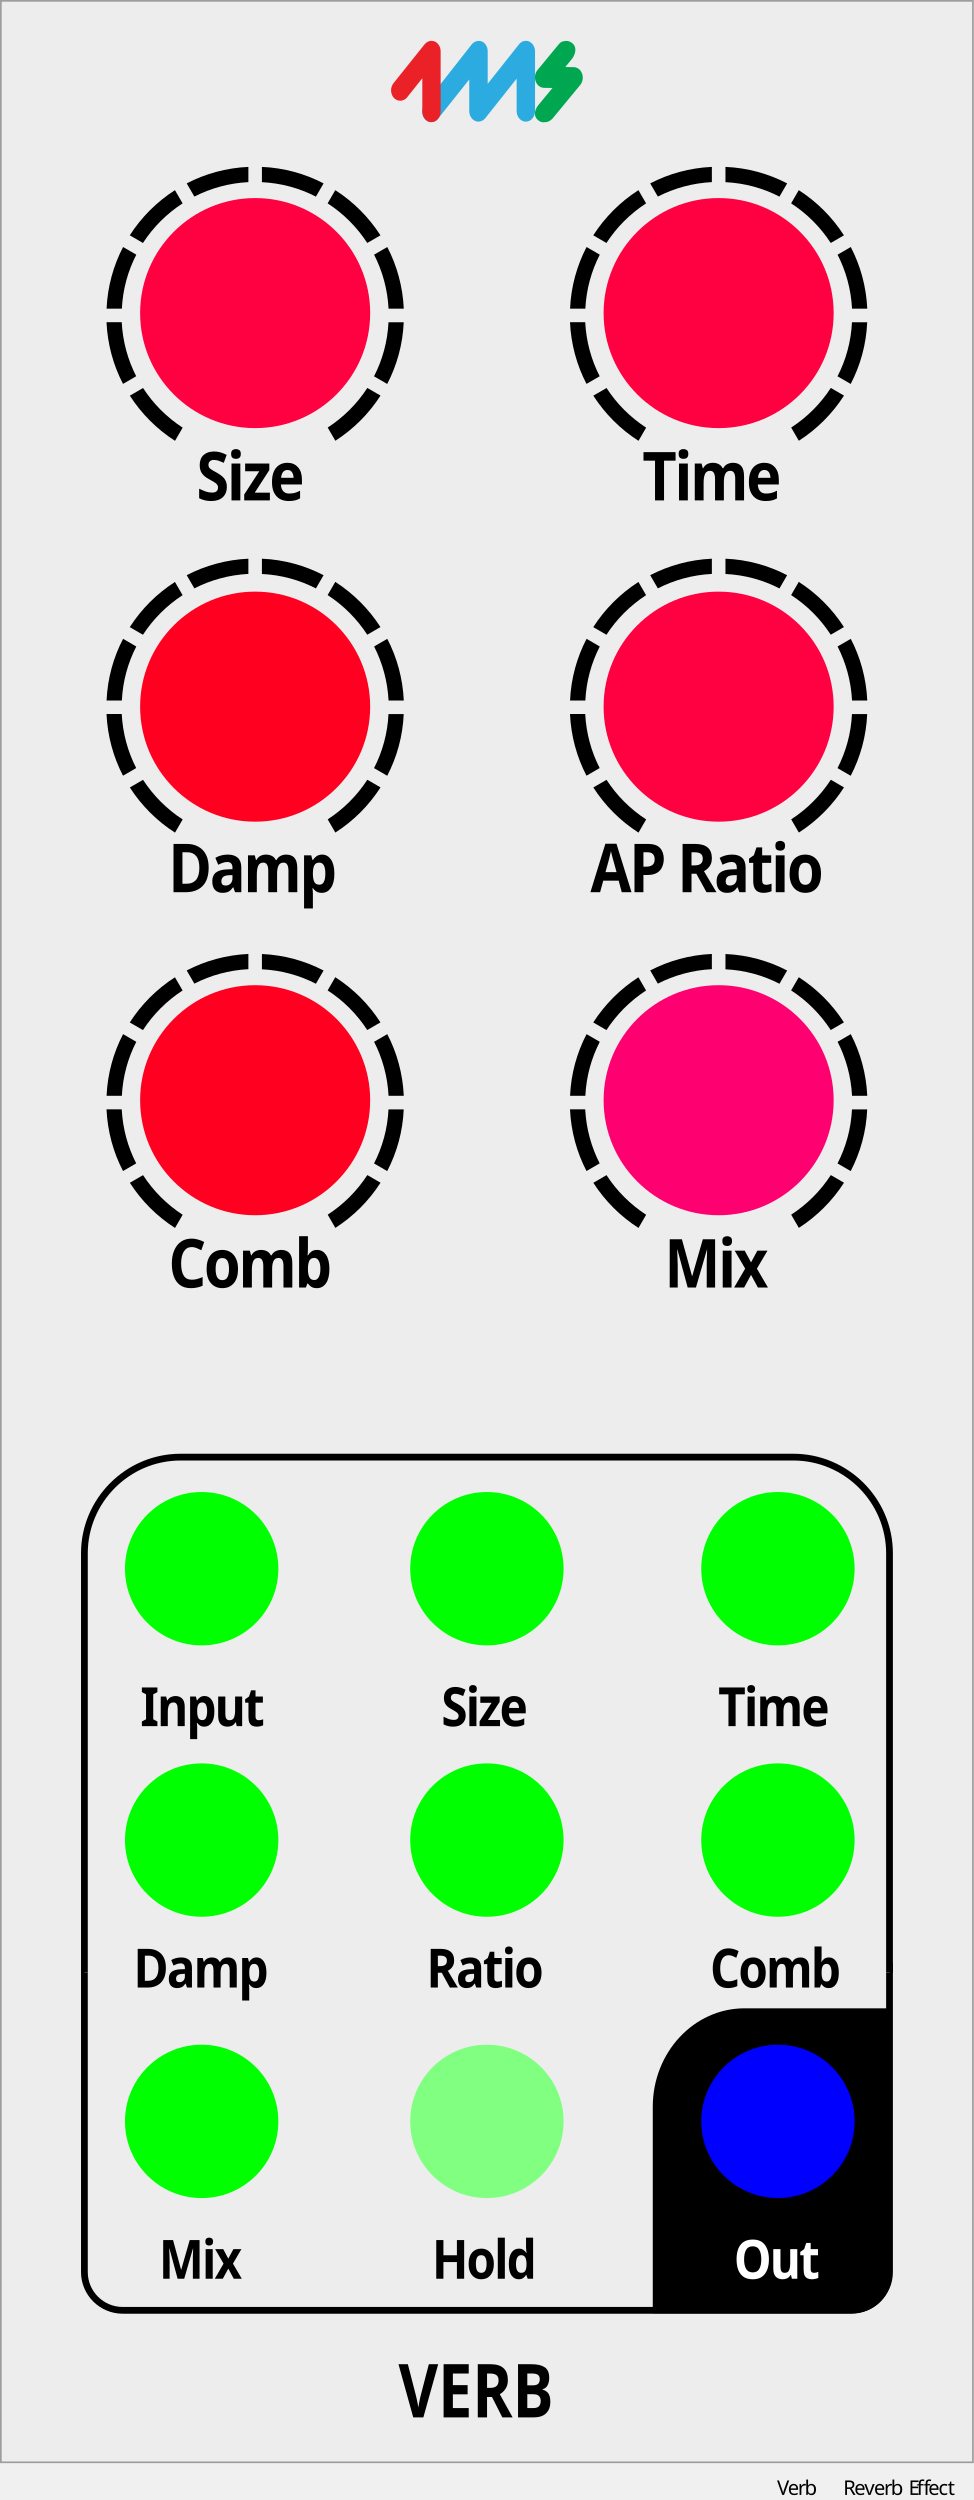
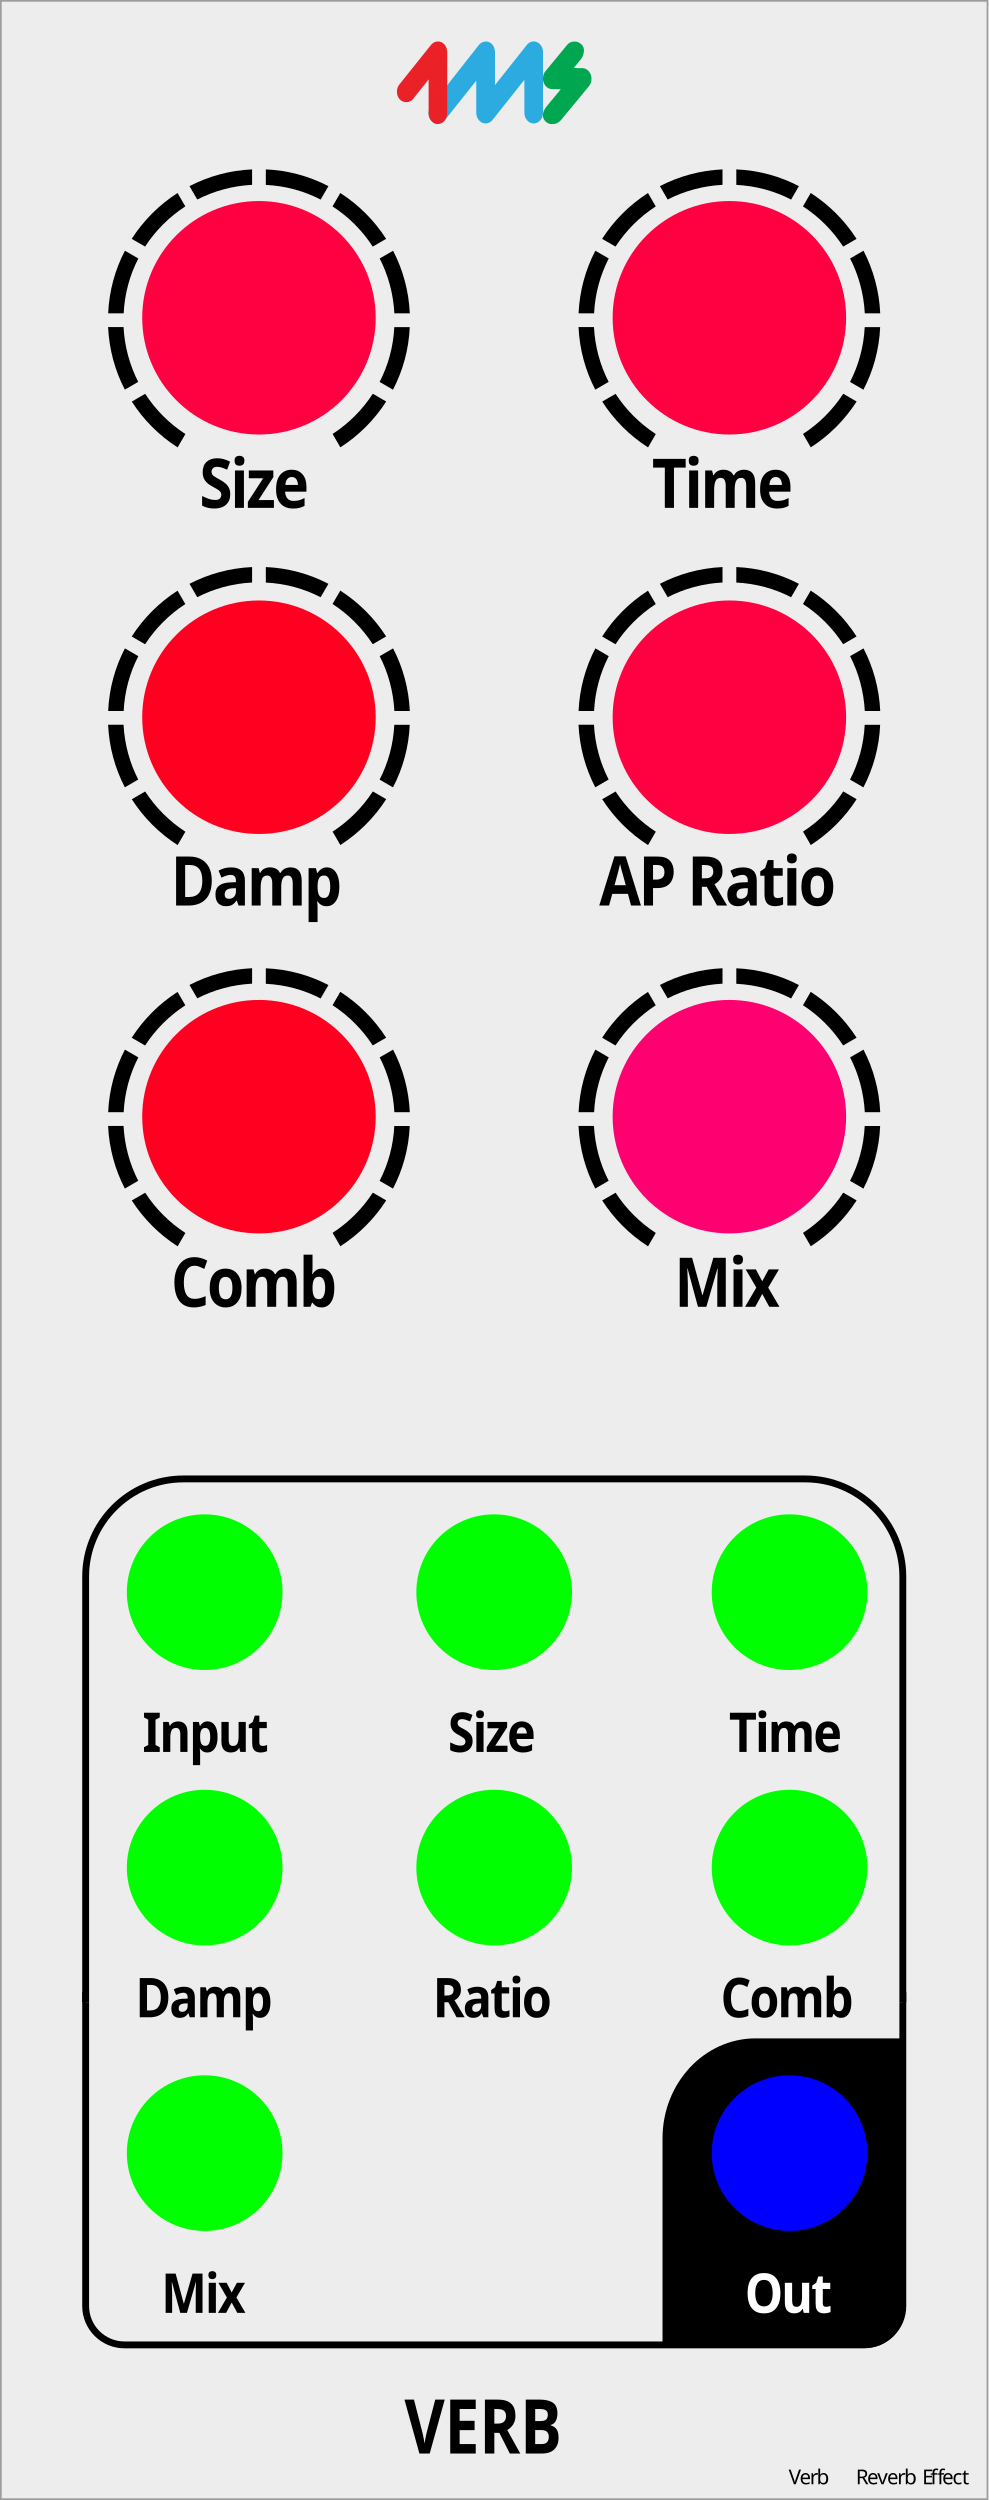
- <svg xmlns="http://www.w3.org/2000/svg" width="50.8mm" height="130.42mm" viewBox="0 0 144 369.7">
-   <g id="faceplate">
-     <g>
-       <rect x=".13" y=".13" width="143.75" height="364" style="fill: #ededed; stroke-width: 0px;" />
-       <path d="M143.75.25v363.75H.25V.25h143.5M144,0H0v364.25h144V0h0Z" style="fill: #9d9d9e; stroke-width: 0px;" />
+ <svg xmlns="http://www.w3.org/2000/svg" width="50.799mm" height="128.497mm" viewBox="0 0 143.998 364.25" version="1.1" id="svg87">
+   <defs id="defs87" />
+   <g id="faceplate" transform="translate(-0.00107636)">
+     <g id="g1">
+       <rect x="0.13" y="0.13" width="143.75" height="364" style="fill:#ededed;stroke-width:0px" id="rect1" />
+       <path d="M 143.75,0.25 V 364 H 0.25 V 0.25 h 143.5 M 144,0 H 0 v 364.25 h 144 z" style="fill:#9d9d9e;stroke-width:0px" id="path1" />
    </g>
-     <text transform="translate(58.93 357.48) scale(.82 1)" style="fill: #000; font-family: GillSans-Bold, 'Gill Sans'; font-size: 11px; font-weight: 700;">
-       <tspan x="0" y="0">VERB</tspan>
+     <text transform="matrix(0.82,0,0,1,58.93,357.48)" style="font-weight:700;font-size:11px;font-family:GillSans-Bold, 'Gill Sans';fill:#000000" id="text1">
+       <tspan x="0" y="0" id="tspan1">VERB</tspan>
    </text>
-     <path d="M125.99,45.65h2.26c-.15-3.28-1.01-6.37-2.44-9.12l-1.95,1.13c1.24,2.42,1.99,5.13,2.14,8Z" style="fill: #000; stroke-width: 0px;" />
-     <path d="M125.99,47.65c-.14,2.87-.89,5.57-2.14,8l1.95,1.13c1.43-2.75,2.3-5.84,2.44-9.12h-2.26Z" style="fill: #000; stroke-width: 0px;" />
-     <text transform="translate(29.05 74) scale(.88 1)" style="fill: #000; font-family: GillSans-Bold, 'Gill Sans'; font-size: 10px; font-weight: 700; letter-spacing: -.04em;">
-       <tspan x="0" y="0">Size</tspan>
+     <path d="m 125.99,45.65 h 2.26 c -0.15,-3.28 -1.01,-6.37 -2.44,-9.12 l -1.95,1.13 c 1.24,2.42 1.99,5.13 2.14,8 z" style="fill:#000000;stroke-width:0px" id="path2" />
+     <path d="m 125.99,47.65 c -0.14,2.87 -0.89,5.57 -2.14,8 l 1.95,1.13 c 1.43,-2.75 2.3,-5.84 2.44,-9.12 h -2.26 z" style="fill:#000000;stroke-width:0px" id="path3" />
+     <text transform="matrix(0.88,0,0,1,29.05,74)" style="font-weight:700;font-size:10px;font-family:GillSans-Bold, 'Gill Sans';letter-spacing:-0.04em;fill:#000000" id="text3">
+       <tspan x="0" y="0" id="tspan3">Size</tspan>
    </text>
-     <g>
-       <path d="M46.72,29.07l1.13-1.95c-2.75-1.43-5.84-2.3-9.12-2.44v2.26c2.87.14,5.57.89,7.99,2.14Z" style="fill: #000; stroke-width: 0px;" />
-       <path d="M54.31,35.93l1.95-1.13c-1.72-2.68-4-4.96-6.68-6.68l-1.13,1.95c2.34,1.52,4.33,3.51,5.85,5.85Z" style="fill: #000; stroke-width: 0px;" />
-       <path d="M27,30.07l-1.13-1.95c-2.68,1.72-4.96,4-6.68,6.68l1.95,1.13c1.52-2.34,3.51-4.33,5.85-5.85Z" style="fill: #000; stroke-width: 0px;" />
-       <path d="M57.45,45.65h2.26c-.15-3.28-1.01-6.37-2.44-9.12l-1.95,1.13c1.24,2.42,1.99,5.13,2.14,8Z" style="fill: #000; stroke-width: 0px;" />
-       <path d="M36.73,26.94v-2.26c-3.28.15-6.37,1.01-9.12,2.44l1.13,1.95c2.42-1.24,5.13-1.99,8-2.14Z" style="fill: #000; stroke-width: 0px;" />
-       <path d="M21.15,57.38l-1.95,1.13c1.72,2.68,4,4.96,6.68,6.68l1.13-1.95c-2.34-1.52-4.33-3.51-5.85-5.85Z" style="fill: #000; stroke-width: 0px;" />
-       <path d="M48.46,63.23l1.13,1.95c2.68-1.72,4.96-4,6.68-6.68l-1.95-1.13c-1.52,2.34-3.51,4.33-5.85,5.85Z" style="fill: #000; stroke-width: 0px;" />
-       <path d="M57.45,47.65c-.14,2.87-.89,5.57-2.14,8l1.95,1.13c1.43-2.75,2.3-5.84,2.44-9.12h-2.26Z" style="fill: #000; stroke-width: 0px;" />
-       <path d="M18.01,47.65h-2.26c.15,3.28,1.01,6.37,2.44,9.12l1.95-1.13c-1.24-2.42-1.99-5.13-2.14-8Z" style="fill: #000; stroke-width: 0px;" />
-       <path d="M20.15,37.66l-1.95-1.13c-1.43,2.75-2.3,5.84-2.44,9.12h2.26c.14-2.87.89-5.57,2.14-8Z" style="fill: #000; stroke-width: 0px;" />
+     <g id="g13">
+       <path d="m 46.72,29.07 1.13,-1.95 c -2.75,-1.43 -5.84,-2.3 -9.12,-2.44 v 2.26 c 2.87,0.14 5.57,0.89 7.99,2.14 z" style="fill:#000000;stroke-width:0px" id="path4" />
+       <path d="m 54.31,35.93 1.95,-1.13 c -1.72,-2.68 -4,-4.96 -6.68,-6.68 l -1.13,1.95 c 2.34,1.52 4.33,3.51 5.85,5.85 z" style="fill:#000000;stroke-width:0px" id="path5" />
+       <path d="m 27,30.07 -1.13,-1.95 c -2.68,1.72 -4.96,4 -6.68,6.68 l 1.95,1.13 c 1.52,-2.34 3.51,-4.33 5.85,-5.85 z" style="fill:#000000;stroke-width:0px" id="path6" />
+       <path d="m 57.45,45.65 h 2.26 C 59.56,42.37 58.7,39.28 57.27,36.53 l -1.95,1.13 c 1.24,2.42 1.99,5.13 2.14,8 z" style="fill:#000000;stroke-width:0px" id="path7" />
+       <path d="m 36.73,26.94 v -2.26 c -3.28,0.15 -6.37,1.01 -9.12,2.44 l 1.13,1.95 c 2.42,-1.24 5.13,-1.99 8,-2.14 z" style="fill:#000000;stroke-width:0px" id="path8" />
+       <path d="m 21.15,57.38 -1.95,1.13 c 1.72,2.68 4,4.96 6.68,6.68 l 1.13,-1.95 c -2.34,-1.52 -4.33,-3.51 -5.85,-5.85 z" style="fill:#000000;stroke-width:0px" id="path9" />
+       <path d="m 48.46,63.23 1.13,1.95 c 2.68,-1.72 4.96,-4 6.68,-6.68 l -1.95,-1.13 c -1.52,2.34 -3.51,4.33 -5.85,5.85 z" style="fill:#000000;stroke-width:0px" id="path10" />
+       <path d="m 57.45,47.65 c -0.14,2.87 -0.89,5.57 -2.14,8 l 1.95,1.13 c 1.43,-2.75 2.3,-5.84 2.44,-9.12 h -2.26 z" style="fill:#000000;stroke-width:0px" id="path11" />
+       <path d="m 18.01,47.65 h -2.26 c 0.15,3.28 1.01,6.37 2.44,9.12 l 1.95,-1.13 C 18.9,53.22 18.15,50.51 18,47.64 Z" style="fill:#000000;stroke-width:0px" id="path12" />
+       <path d="M 20.15,37.66 18.2,36.53 c -1.43,2.75 -2.3,5.84 -2.44,9.12 h 2.26 c 0.14,-2.87 0.89,-5.57 2.14,-8 z" style="fill:#000000;stroke-width:0px" id="path13" />
    </g>
-     <text transform="translate(94.98 74) scale(.88 1)" style="fill: #000; font-family: GillSans-Bold, 'Gill Sans'; font-size: 10px; font-weight: 700; letter-spacing: -.04em;">
-       <tspan x="0" y="0">Time</tspan>
+     <text transform="matrix(0.88,0,0,1,94.98,74)" style="font-weight:700;font-size:10px;font-family:GillSans-Bold, 'Gill Sans';letter-spacing:-0.04em;fill:#000000" id="text13">
+       <tspan x="0" y="0" id="tspan13">Time</tspan>
    </text>
-     <path d="M115.27,29.07l1.13-1.95c-2.75-1.43-5.84-2.3-9.12-2.44v2.26c2.87.14,5.57.89,7.99,2.14Z" style="fill: #000; stroke-width: 0px;" />
-     <path d="M122.85,35.93l1.95-1.13c-1.72-2.68-4-4.96-6.68-6.68l-1.13,1.95c2.34,1.52,4.33,3.51,5.85,5.85Z" style="fill: #000; stroke-width: 0px;" />
-     <path d="M95.54,30.07l-1.13-1.95c-2.68,1.72-4.96,4-6.68,6.68l1.95,1.13c1.52-2.34,3.51-4.33,5.85-5.85Z" style="fill: #000; stroke-width: 0px;" />
-     <path d="M105.27,26.94v-2.26c-3.28.15-6.37,1.01-9.12,2.44l1.13,1.95c2.42-1.24,5.13-1.99,8-2.14Z" style="fill: #000; stroke-width: 0px;" />
-     <path d="M89.69,57.38l-1.95,1.13c1.72,2.68,4,4.96,6.68,6.68l1.13-1.95c-2.34-1.52-4.33-3.51-5.85-5.85Z" style="fill: #000; stroke-width: 0px;" />
-     <path d="M117,63.23l1.13,1.95c2.68-1.72,4.96-4,6.68-6.68l-1.95-1.13c-1.52,2.34-3.51,4.33-5.85,5.85Z" style="fill: #000; stroke-width: 0px;" />
-     <path d="M86.55,47.65h-2.26c.15,3.28,1.01,6.37,2.44,9.12l1.95-1.13c-1.24-2.42-1.99-5.13-2.14-8Z" style="fill: #000; stroke-width: 0px;" />
-     <path d="M88.69,37.66l-1.95-1.13c-1.43,2.75-2.3,5.84-2.44,9.12h2.26c.14-2.87.89-5.57,2.14-8Z" style="fill: #000; stroke-width: 0px;" />
-     <text transform="translate(24.86 131.94) scale(.88 1)" style="fill: #000; font-family: GillSans-Bold, 'Gill Sans'; font-size: 10px; font-weight: 700; letter-spacing: -.04em;">
-       <tspan x="0" y="0">Damp</tspan>
+     <path d="m 115.27,29.07 1.13,-1.95 c -2.75,-1.43 -5.84,-2.3 -9.12,-2.44 v 2.26 c 2.87,0.14 5.57,0.89 7.99,2.14 z" style="fill:#000000;stroke-width:0px" id="path14" />
+     <path d="m 122.85,35.93 1.95,-1.13 c -1.72,-2.68 -4,-4.96 -6.68,-6.68 l -1.13,1.95 c 2.34,1.52 4.33,3.51 5.85,5.85 z" style="fill:#000000;stroke-width:0px" id="path15" />
+     <path d="m 95.54,30.07 -1.13,-1.95 c -2.68,1.72 -4.96,4 -6.68,6.68 l 1.95,1.13 c 1.52,-2.34 3.51,-4.33 5.85,-5.85 z" style="fill:#000000;stroke-width:0px" id="path16" />
+     <path d="m 105.27,26.94 v -2.26 c -3.28,0.15 -6.37,1.01 -9.12,2.44 l 1.13,1.95 c 2.42,-1.24 5.13,-1.99 8,-2.14 z" style="fill:#000000;stroke-width:0px" id="path17" />
+     <path d="m 89.69,57.38 -1.95,1.13 c 1.72,2.68 4,4.96 6.68,6.68 l 1.13,-1.95 C 93.21,61.72 91.22,59.73 89.7,57.39 Z" style="fill:#000000;stroke-width:0px" id="path18" />
+     <path d="m 117,63.23 1.13,1.95 c 2.68,-1.72 4.96,-4 6.68,-6.68 l -1.95,-1.13 c -1.52,2.34 -3.51,4.33 -5.85,5.85 z" style="fill:#000000;stroke-width:0px" id="path19" />
+     <path d="m 86.55,47.65 h -2.26 c 0.15,3.28 1.01,6.37 2.44,9.12 l 1.95,-1.13 c -1.24,-2.42 -1.99,-5.13 -2.14,-8 z" style="fill:#000000;stroke-width:0px" id="path20" />
+     <path d="m 88.69,37.66 -1.95,-1.13 c -1.43,2.75 -2.3,5.84 -2.44,9.12 h 2.26 c 0.14,-2.87 0.89,-5.57 2.14,-8 z" style="fill:#000000;stroke-width:0px" id="path21" />
+     <text transform="matrix(0.88,0,0,1,24.86,131.94)" style="font-weight:700;font-size:10px;font-family:GillSans-Bold, 'Gill Sans';letter-spacing:-0.04em;fill:#000000" id="text21">
+       <tspan x="0" y="0" id="tspan21">Damp</tspan>
    </text>
-     <path d="M46.72,87.01l1.13-1.95c-2.75-1.43-5.84-2.3-9.12-2.44v2.26c2.87.14,5.57.89,7.99,2.14Z" style="fill: #000; stroke-width: 0px;" />
-     <path d="M54.31,93.86l1.95-1.13c-1.72-2.68-4-4.96-6.68-6.68l-1.13,1.95c2.34,1.52,4.33,3.51,5.85,5.85Z" style="fill: #000; stroke-width: 0px;" />
-     <path d="M27,88.01l-1.13-1.95c-2.68,1.72-4.96,4-6.68,6.68l1.95,1.13c1.52-2.34,3.51-4.33,5.85-5.85Z" style="fill: #000; stroke-width: 0px;" />
-     <path d="M57.45,103.59h2.26c-.15-3.28-1.01-6.37-2.44-9.12l-1.95,1.13c1.24,2.42,1.99,5.13,2.14,8Z" style="fill: #000; stroke-width: 0px;" />
-     <path d="M36.73,84.88v-2.26c-3.28.15-6.37,1.01-9.12,2.44l1.13,1.95c2.42-1.24,5.13-1.99,8-2.14Z" style="fill: #000; stroke-width: 0px;" />
-     <path d="M21.15,115.32l-1.95,1.13c1.72,2.68,4,4.96,6.68,6.68l1.13-1.95c-2.34-1.52-4.33-3.51-5.85-5.85Z" style="fill: #000; stroke-width: 0px;" />
-     <path d="M48.46,121.17l1.13,1.95c2.68-1.72,4.96-4,6.68-6.68l-1.95-1.13c-1.52,2.34-3.51,4.33-5.85,5.85Z" style="fill: #000; stroke-width: 0px;" />
-     <path d="M57.45,105.59c-.14,2.87-.89,5.57-2.14,8l1.95,1.13c1.43-2.75,2.3-5.84,2.44-9.12h-2.26Z" style="fill: #000; stroke-width: 0px;" />
-     <path d="M18.01,105.59h-2.26c.15,3.28,1.01,6.37,2.44,9.12l1.95-1.13c-1.24-2.42-1.99-5.13-2.14-8Z" style="fill: #000; stroke-width: 0px;" />
-     <path d="M20.15,95.6l-1.95-1.13c-1.43,2.75-2.3,5.84-2.44,9.12h2.26c.14-2.87.89-5.57,2.14-8Z" style="fill: #000; stroke-width: 0px;" />
-     <text transform="translate(87.31 131.94) scale(.88 1)" style="fill: #000; font-family: GillSans-Bold, 'Gill Sans'; font-size: 10px; font-weight: 700; letter-spacing: -.04em;">
-       <tspan x="0" y="0">AP Ratio</tspan>
+     <path d="m 46.72,87.01 1.13,-1.95 c -2.75,-1.43 -5.84,-2.3 -9.12,-2.44 v 2.26 c 2.87,0.14 5.57,0.89 7.99,2.14 z" style="fill:#000000;stroke-width:0px" id="path22" />
+     <path d="m 54.31,93.86 1.95,-1.13 c -1.72,-2.68 -4,-4.96 -6.68,-6.68 L 48.45,88 c 2.34,1.52 4.33,3.51 5.85,5.85 z" style="fill:#000000;stroke-width:0px" id="path23" />
+     <path d="m 27,88.01 -1.13,-1.95 c -2.68,1.72 -4.96,4 -6.68,6.68 l 1.95,1.13 c 1.52,-2.34 3.51,-4.33 5.85,-5.85 z" style="fill:#000000;stroke-width:0px" id="path24" />
+     <path d="m 57.45,103.59 h 2.26 c -0.15,-3.28 -1.01,-6.37 -2.44,-9.12 l -1.95,1.13 c 1.24,2.42 1.99,5.13 2.14,8 z" style="fill:#000000;stroke-width:0px" id="path25" />
+     <path d="m 36.73,84.88 v -2.26 c -3.28,0.15 -6.37,1.01 -9.12,2.44 l 1.13,1.95 c 2.42,-1.24 5.13,-1.99 8,-2.14 z" style="fill:#000000;stroke-width:0px" id="path26" />
+     <path d="m 21.15,115.32 -1.95,1.13 c 1.72,2.68 4,4.96 6.68,6.68 l 1.13,-1.95 c -2.34,-1.52 -4.33,-3.51 -5.85,-5.85 z" style="fill:#000000;stroke-width:0px" id="path27" />
+     <path d="m 48.46,121.17 1.13,1.95 c 2.68,-1.72 4.96,-4 6.68,-6.68 l -1.95,-1.13 c -1.52,2.34 -3.51,4.33 -5.85,5.85 z" style="fill:#000000;stroke-width:0px" id="path28" />
+     <path d="m 57.45,105.59 c -0.14,2.87 -0.89,5.57 -2.14,8 l 1.95,1.13 c 1.43,-2.75 2.3,-5.84 2.44,-9.12 h -2.26 z" style="fill:#000000;stroke-width:0px" id="path29" />
+     <path d="m 18.01,105.59 h -2.26 c 0.15,3.28 1.01,6.37 2.44,9.12 l 1.95,-1.13 c -1.24,-2.42 -1.99,-5.13 -2.14,-8 z" style="fill:#000000;stroke-width:0px" id="path30" />
+     <path d="M 20.15,95.6 18.2,94.47 c -1.43,2.75 -2.3,5.84 -2.44,9.12 h 2.26 c 0.14,-2.87 0.89,-5.57 2.14,-8 z" style="fill:#000000;stroke-width:0px" id="path31" />
+     <text transform="matrix(0.88,0,0,1,87.31,131.94)" style="font-weight:700;font-size:10px;font-family:GillSans-Bold, 'Gill Sans';letter-spacing:-0.04em;fill:#000000" id="text31">
+       <tspan x="0" y="0" id="tspan31">AP Ratio</tspan>
    </text>
-     <path d="M115.27,87.01l1.13-1.95c-2.75-1.43-5.84-2.3-9.12-2.44v2.26c2.87.14,5.57.89,7.99,2.14Z" style="fill: #000; stroke-width: 0px;" />
-     <path d="M122.85,93.86l1.95-1.13c-1.72-2.68-4-4.96-6.68-6.68l-1.13,1.95c2.34,1.52,4.33,3.51,5.85,5.85Z" style="fill: #000; stroke-width: 0px;" />
-     <path d="M95.54,88.01l-1.13-1.95c-2.68,1.72-4.96,4-6.68,6.68l1.95,1.13c1.52-2.34,3.51-4.33,5.85-5.85Z" style="fill: #000; stroke-width: 0px;" />
-     <path d="M125.99,103.59h2.26c-.15-3.28-1.01-6.37-2.44-9.12l-1.95,1.13c1.24,2.42,1.99,5.13,2.14,8Z" style="fill: #000; stroke-width: 0px;" />
-     <path d="M105.27,84.88v-2.26c-3.28.15-6.37,1.01-9.12,2.44l1.13,1.95c2.42-1.24,5.13-1.99,8-2.14Z" style="fill: #000; stroke-width: 0px;" />
-     <path d="M89.69,115.32l-1.95,1.13c1.72,2.68,4,4.96,6.68,6.68l1.13-1.95c-2.34-1.52-4.33-3.51-5.85-5.85Z" style="fill: #000; stroke-width: 0px;" />
-     <path d="M117,121.17l1.13,1.95c2.68-1.72,4.96-4,6.68-6.68l-1.95-1.13c-1.52,2.34-3.51,4.33-5.85,5.85Z" style="fill: #000; stroke-width: 0px;" />
-     <path d="M125.99,105.59c-.14,2.87-.89,5.57-2.14,8l1.95,1.13c1.43-2.75,2.3-5.84,2.44-9.12h-2.26Z" style="fill: #000; stroke-width: 0px;" />
-     <path d="M86.55,105.59h-2.26c.15,3.28,1.01,6.37,2.44,9.12l1.95-1.13c-1.24-2.42-1.99-5.13-2.14-8Z" style="fill: #000; stroke-width: 0px;" />
-     <path d="M88.69,95.6l-1.95-1.13c-1.43,2.75-2.3,5.84-2.44,9.12h2.26c.14-2.87.89-5.57,2.14-8Z" style="fill: #000; stroke-width: 0px;" />
-     <text transform="translate(24.9 190.4) scale(.88 1)" style="fill: #000; font-family: GillSans-Bold, 'Gill Sans'; font-size: 10px; font-weight: 700; letter-spacing: -.04em;">
-       <tspan x="0" y="0">Comb</tspan>
+     <path d="m 115.27,87.01 1.13,-1.95 c -2.75,-1.43 -5.84,-2.3 -9.12,-2.44 v 2.26 c 2.87,0.14 5.57,0.89 7.99,2.14 z" style="fill:#000000;stroke-width:0px" id="path32" />
+     <path d="m 122.85,93.86 1.95,-1.13 c -1.72,-2.68 -4,-4.96 -6.68,-6.68 L 116.99,88 c 2.34,1.52 4.33,3.51 5.85,5.85 z" style="fill:#000000;stroke-width:0px" id="path33" />
+     <path d="m 95.54,88.01 -1.13,-1.95 c -2.68,1.72 -4.96,4 -6.68,6.68 l 1.95,1.13 c 1.52,-2.34 3.51,-4.33 5.85,-5.85 z" style="fill:#000000;stroke-width:0px" id="path34" />
+     <path d="m 125.99,103.59 h 2.26 c -0.15,-3.28 -1.01,-6.37 -2.44,-9.12 l -1.95,1.13 c 1.24,2.42 1.99,5.13 2.14,8 z" style="fill:#000000;stroke-width:0px" id="path35" />
+     <path d="m 105.27,84.88 v -2.26 c -3.28,0.15 -6.37,1.01 -9.12,2.44 l 1.13,1.95 c 2.42,-1.24 5.13,-1.99 8,-2.14 z" style="fill:#000000;stroke-width:0px" id="path36" />
+     <path d="m 89.69,115.32 -1.95,1.13 c 1.72,2.68 4,4.96 6.68,6.68 l 1.13,-1.95 c -2.34,-1.52 -4.33,-3.51 -5.85,-5.85 z" style="fill:#000000;stroke-width:0px" id="path37" />
+     <path d="m 117,121.17 1.13,1.95 c 2.68,-1.72 4.96,-4 6.68,-6.68 l -1.95,-1.13 c -1.52,2.34 -3.51,4.33 -5.85,5.85 z" style="fill:#000000;stroke-width:0px" id="path38" />
+     <path d="m 125.99,105.59 c -0.14,2.87 -0.89,5.57 -2.14,8 l 1.95,1.13 c 1.43,-2.75 2.3,-5.84 2.44,-9.12 h -2.26 z" style="fill:#000000;stroke-width:0px" id="path39" />
+     <path d="m 86.55,105.59 h -2.26 c 0.15,3.28 1.01,6.37 2.44,9.12 l 1.95,-1.13 c -1.24,-2.42 -1.99,-5.13 -2.14,-8 z" style="fill:#000000;stroke-width:0px" id="path40" />
+     <path d="m 88.69,95.6 -1.95,-1.13 c -1.43,2.75 -2.3,5.84 -2.44,9.12 h 2.26 c 0.14,-2.87 0.89,-5.57 2.14,-8 z" style="fill:#000000;stroke-width:0px" id="path41" />
+     <text transform="matrix(0.88,0,0,1,24.9,190.4)" style="font-weight:700;font-size:10px;font-family:GillSans-Bold, 'Gill Sans';letter-spacing:-0.04em;fill:#000000" id="text41">
+       <tspan x="0" y="0" id="tspan41">Comb</tspan>
    </text>
-     <path d="M46.72,145.47l1.13-1.95c-2.75-1.43-5.84-2.3-9.12-2.44v2.26c2.87.14,5.57.89,7.99,2.14Z" style="fill: #000; stroke-width: 0px;" />
-     <path d="M54.31,152.32l1.95-1.13c-1.72-2.68-4-4.96-6.68-6.68l-1.13,1.95c2.34,1.52,4.33,3.51,5.85,5.85Z" style="fill: #000; stroke-width: 0px;" />
-     <path d="M27,146.47l-1.13-1.95c-2.68,1.72-4.96,4-6.68,6.68l1.95,1.13c1.52-2.34,3.51-4.33,5.85-5.85Z" style="fill: #000; stroke-width: 0px;" />
-     <path d="M57.45,162.05h2.26c-.15-3.28-1.01-6.37-2.44-9.12l-1.95,1.13c1.24,2.42,1.99,5.13,2.14,8Z" style="fill: #000; stroke-width: 0px;" />
-     <path d="M36.73,143.33v-2.26c-3.28.15-6.37,1.01-9.12,2.44l1.13,1.95c2.42-1.24,5.13-1.99,8-2.14Z" style="fill: #000; stroke-width: 0px;" />
-     <path d="M21.15,173.78l-1.95,1.13c1.72,2.68,4,4.96,6.68,6.68l1.13-1.95c-2.34-1.52-4.33-3.51-5.85-5.85Z" style="fill: #000; stroke-width: 0px;" />
-     <path d="M48.46,179.63l1.13,1.95c2.68-1.72,4.96-4,6.68-6.68l-1.95-1.13c-1.52,2.34-3.51,4.33-5.85,5.85Z" style="fill: #000; stroke-width: 0px;" />
-     <path d="M57.45,164.05c-.14,2.87-.89,5.57-2.14,8l1.95,1.13c1.43-2.75,2.3-5.84,2.44-9.12h-2.26Z" style="fill: #000; stroke-width: 0px;" />
-     <path d="M18.01,164.05h-2.26c.15,3.28,1.01,6.37,2.44,9.12l1.95-1.13c-1.24-2.42-1.99-5.13-2.14-8Z" style="fill: #000; stroke-width: 0px;" />
-     <path d="M20.15,154.06l-1.95-1.13c-1.43,2.75-2.3,5.84-2.44,9.12h2.26c.14-2.87.89-5.57,2.14-8Z" style="fill: #000; stroke-width: 0px;" />
-     <text transform="translate(98.24 190.4) scale(.88 1)" style="fill: #000; font-family: GillSans-Bold, 'Gill Sans'; font-size: 10px; font-weight: 700; letter-spacing: -.04em;">
-       <tspan x="0" y="0">Mix</tspan>
+     <path d="m 46.72,145.47 1.13,-1.95 c -2.75,-1.43 -5.84,-2.3 -9.12,-2.44 v 2.26 c 2.87,0.14 5.57,0.89 7.99,2.14 z" style="fill:#000000;stroke-width:0px" id="path42" />
+     <path d="m 54.31,152.32 1.95,-1.13 c -1.72,-2.68 -4,-4.96 -6.68,-6.68 l -1.13,1.95 c 2.34,1.52 4.33,3.51 5.85,5.85 z" style="fill:#000000;stroke-width:0px" id="path43" />
+     <path d="m 27,146.47 -1.13,-1.95 c -2.68,1.72 -4.96,4 -6.68,6.68 l 1.95,1.13 c 1.52,-2.34 3.51,-4.33 5.85,-5.85 z" style="fill:#000000;stroke-width:0px" id="path44" />
+     <path d="m 57.45,162.05 h 2.26 c -0.15,-3.28 -1.01,-6.37 -2.44,-9.12 l -1.95,1.13 c 1.24,2.42 1.99,5.13 2.14,8 z" style="fill:#000000;stroke-width:0px" id="path45" />
+     <path d="m 36.73,143.33 v -2.26 c -3.28,0.15 -6.37,1.01 -9.12,2.44 l 1.13,1.95 c 2.42,-1.24 5.13,-1.99 8,-2.14 z" style="fill:#000000;stroke-width:0px" id="path46" />
+     <path d="m 21.15,173.78 -1.95,1.13 c 1.72,2.68 4,4.96 6.68,6.68 l 1.13,-1.95 c -2.34,-1.52 -4.33,-3.51 -5.85,-5.85 z" style="fill:#000000;stroke-width:0px" id="path47" />
+     <path d="m 48.46,179.63 1.13,1.95 c 2.68,-1.72 4.96,-4 6.68,-6.68 l -1.95,-1.13 c -1.52,2.34 -3.51,4.33 -5.85,5.85 z" style="fill:#000000;stroke-width:0px" id="path48" />
+     <path d="m 57.45,164.05 c -0.14,2.87 -0.89,5.57 -2.14,8 l 1.95,1.13 c 1.43,-2.75 2.3,-5.84 2.44,-9.12 h -2.26 z" style="fill:#000000;stroke-width:0px" id="path49" />
+     <path d="m 18.01,164.05 h -2.26 c 0.15,3.28 1.01,6.37 2.44,9.12 l 1.95,-1.13 c -1.24,-2.42 -1.99,-5.13 -2.14,-8 z" style="fill:#000000;stroke-width:0px" id="path50" />
+     <path d="m 20.15,154.06 -1.95,-1.13 c -1.43,2.75 -2.3,5.84 -2.44,9.12 h 2.26 c 0.14,-2.87 0.89,-5.57 2.14,-8 z" style="fill:#000000;stroke-width:0px" id="path51" />
+     <text transform="matrix(0.88,0,0,1,98.24,190.4)" style="font-weight:700;font-size:10px;font-family:GillSans-Bold, 'Gill Sans';letter-spacing:-0.04em;fill:#000000" id="text51">
+       <tspan x="0" y="0" id="tspan51">Mix</tspan>
    </text>
-     <path d="M115.27,145.47l1.13-1.95c-2.75-1.43-5.84-2.3-9.12-2.44v2.26c2.87.14,5.57.89,7.99,2.14Z" style="fill: #000; stroke-width: 0px;" />
-     <path d="M122.85,152.32l1.95-1.13c-1.72-2.68-4-4.96-6.68-6.68l-1.13,1.95c2.34,1.52,4.33,3.51,5.85,5.85Z" style="fill: #000; stroke-width: 0px;" />
-     <path d="M95.54,146.47l-1.13-1.95c-2.68,1.72-4.96,4-6.68,6.68l1.95,1.13c1.52-2.34,3.51-4.33,5.85-5.85Z" style="fill: #000; stroke-width: 0px;" />
-     <path d="M125.99,162.05h2.26c-.15-3.28-1.01-6.37-2.44-9.12l-1.95,1.13c1.24,2.42,1.99,5.13,2.14,8Z" style="fill: #000; stroke-width: 0px;" />
-     <path d="M105.27,143.33v-2.26c-3.28.15-6.37,1.01-9.12,2.44l1.13,1.95c2.42-1.24,5.13-1.99,8-2.14Z" style="fill: #000; stroke-width: 0px;" />
-     <path d="M89.69,173.78l-1.95,1.13c1.72,2.68,4,4.96,6.68,6.68l1.13-1.95c-2.34-1.52-4.33-3.51-5.85-5.85Z" style="fill: #000; stroke-width: 0px;" />
-     <path d="M117,179.63l1.13,1.95c2.68-1.72,4.96-4,6.68-6.68l-1.95-1.13c-1.52,2.34-3.51,4.33-5.85,5.85Z" style="fill: #000; stroke-width: 0px;" />
-     <path d="M125.99,164.05c-.14,2.87-.89,5.57-2.14,8l1.95,1.13c1.43-2.75,2.3-5.84,2.44-9.12h-2.26Z" style="fill: #000; stroke-width: 0px;" />
-     <path d="M86.55,164.05h-2.26c.15,3.28,1.01,6.37,2.44,9.12l1.95-1.13c-1.24-2.42-1.99-5.13-2.14-8Z" style="fill: #000; stroke-width: 0px;" />
-     <path d="M88.69,154.06l-1.95-1.13c-1.43,2.75-2.3,5.84-2.44,9.12h2.26c.14-2.87.89-5.57,2.14-8Z" style="fill: #000; stroke-width: 0px;" />
-     <path d="M12.48,336c0,3.11,2.54,5.65,5.65,5.65h107.76c3.11,0,5.65-2.54,5.65-5.65v-45.22H12.48v45.22Z" style="fill: none; stroke: #000; stroke-miterlimit: 10;" />
-     <g>
-       <path d="M131.64,318.51v-21.52h-21.54c-7.49,0-13.57,6.52-13.57,14.57v30.53h15.07s0,0,0,0h14.39c3.12,0,5.64-2.36,5.64-5.25v-18.39.08Z" style="fill: #000; stroke-width: 0px;" />
-       <path d="M131.54,291.71v-62.01c0-7.82-6.4-14.22-14.22-14.22H26.7c-7.82,0-14.22,6.4-14.22,14.22v62.01" style="fill: #ededed; stroke: #000; stroke-miterlimit: 10;" />
+     <path d="m 115.27,145.47 1.13,-1.95 c -2.75,-1.43 -5.84,-2.3 -9.12,-2.44 v 2.26 c 2.87,0.14 5.57,0.89 7.99,2.14 z" style="fill:#000000;stroke-width:0px" id="path52" />
+     <path d="m 122.85,152.32 1.95,-1.13 c -1.72,-2.68 -4,-4.96 -6.68,-6.68 l -1.13,1.95 c 2.34,1.52 4.33,3.51 5.85,5.85 z" style="fill:#000000;stroke-width:0px" id="path53" />
+     <path d="m 95.54,146.47 -1.13,-1.95 c -2.68,1.72 -4.96,4 -6.68,6.68 l 1.95,1.13 c 1.52,-2.34 3.51,-4.33 5.85,-5.85 z" style="fill:#000000;stroke-width:0px" id="path54" />
+     <path d="m 125.99,162.05 h 2.26 c -0.15,-3.28 -1.01,-6.37 -2.44,-9.12 l -1.95,1.13 c 1.24,2.42 1.99,5.13 2.14,8 z" style="fill:#000000;stroke-width:0px" id="path55" />
+     <path d="m 105.27,143.33 v -2.26 c -3.28,0.15 -6.37,1.01 -9.12,2.44 l 1.13,1.95 c 2.42,-1.24 5.13,-1.99 8,-2.14 z" style="fill:#000000;stroke-width:0px" id="path56" />
+     <path d="m 89.69,173.78 -1.95,1.13 c 1.72,2.68 4,4.96 6.68,6.68 l 1.13,-1.95 c -2.34,-1.52 -4.33,-3.51 -5.85,-5.85 z" style="fill:#000000;stroke-width:0px" id="path57" />
+     <path d="m 117,179.63 1.13,1.95 c 2.68,-1.72 4.96,-4 6.68,-6.68 l -1.95,-1.13 c -1.52,2.34 -3.51,4.33 -5.85,5.85 z" style="fill:#000000;stroke-width:0px" id="path58" />
+     <path d="m 125.99,164.05 c -0.14,2.87 -0.89,5.57 -2.14,8 l 1.95,1.13 c 1.43,-2.75 2.3,-5.84 2.44,-9.12 h -2.26 z" style="fill:#000000;stroke-width:0px" id="path59" />
+     <path d="m 86.55,164.05 h -2.26 c 0.15,3.28 1.01,6.37 2.44,9.12 l 1.95,-1.13 c -1.24,-2.42 -1.99,-5.13 -2.14,-8 z" style="fill:#000000;stroke-width:0px" id="path60" />
+     <path d="m 88.69,154.06 -1.95,-1.13 c -1.43,2.75 -2.3,5.84 -2.44,9.12 h 2.26 c 0.14,-2.87 0.89,-5.57 2.14,-8 z" style="fill:#000000;stroke-width:0px" id="path61" />
+     <path d="m 12.48,336 c 0,3.11 2.54,5.65 5.65,5.65 h 107.76 c 3.11,0 5.65,-2.54 5.65,-5.65 V 290.78 H 12.48 Z" style="fill:none;stroke:#000000;stroke-miterlimit:10" id="path62" />
+     <g id="g64">
+       <path d="M 131.64,318.51 V 296.99 H 110.1 c -7.49,0 -13.57,6.52 -13.57,14.57 v 30.53 h 15.07 c 0,0 0,0 0,0 h 14.39 c 3.12,0 5.64,-2.36 5.64,-5.25 v -18.39 0.08 z" style="fill:#000000;stroke-width:0px" id="path63" />
+       <path d="M 131.54,291.71 V 229.7 c 0,-7.82 -6.4,-14.22 -14.22,-14.22 H 26.7 c -7.82,0 -14.22,6.4 -14.22,14.22 v 62.01" style="fill:#ededed;stroke:#000000;stroke-miterlimit:10" id="path64" />
    </g>
-     <text transform="translate(108.51 336.98) scale(.88 1)" style="fill: #fff; font-family: GillSans-Bold, 'Gill Sans'; font-size: 8px; font-weight: 700; letter-spacing: -.04em;">
-       <tspan x="0" y="0">Out</tspan>
+     <text transform="matrix(0.88,0,0,1,108.51,336.98)" style="font-weight:700;font-size:8px;font-family:GillSans-Bold, 'Gill Sans';letter-spacing:-0.04em;fill:#ffffff" id="text64">
+       <tspan x="0" y="0" id="tspan64">Out</tspan>
    </text>
-     <text transform="translate(63.88 336.98) scale(.88 1)" style="fill: #000; font-family: GillSans-Bold, 'Gill Sans'; font-size: 8px; font-weight: 700; letter-spacing: -.04em;">
-       <tspan x="0" y="0">Hold</tspan>
+     <text transform="matrix(0.88,0,0,1,23.5,336.98)" style="font-weight:700;font-size:8px;font-family:GillSans-Bold, 'Gill Sans';letter-spacing:-0.04em;fill:#000000" id="text66">
+       <tspan x="0" y="0" id="tspan66">Mix</tspan>
    </text>
-     <text transform="translate(23.5 336.98) scale(.88 1)" style="fill: #000; font-family: GillSans-Bold, 'Gill Sans'; font-size: 8px; font-weight: 700; letter-spacing: -.04em;">
-       <tspan x="0" y="0">Mix</tspan>
+     <text transform="matrix(0.88,0,0,1,19.73,293.92)" style="font-weight:700;font-size:8px;font-family:GillSans-Bold, 'Gill Sans';letter-spacing:-0.04em;fill:#000000" id="text67">
+       <tspan x="0" y="0" id="tspan67">Damp</tspan>
    </text>
-     <text transform="translate(19.73 293.92) scale(.88 1)" style="fill: #000; font-family: GillSans-Bold, 'Gill Sans'; font-size: 8px; font-weight: 700; letter-spacing: -.04em;">
-       <tspan x="0" y="0">Damp</tspan>
+     <text transform="matrix(0.88,0,0,1,63.06,293.92)" style="font-weight:700;font-size:8px;font-family:GillSans-Bold, 'Gill Sans';letter-spacing:-0.04em;fill:#000000" id="text68">
+       <tspan x="0" y="0" id="tspan68">Ratio</tspan>
    </text>
-     <text transform="translate(63.06 293.92) scale(.88 1)" style="fill: #000; font-family: GillSans-Bold, 'Gill Sans'; font-size: 8px; font-weight: 700; letter-spacing: -.04em;">
-       <tspan x="0" y="0">Ratio</tspan>
+     <text transform="matrix(0.88,0,0,1,104.99,293.92)" style="font-weight:700;font-size:8px;font-family:GillSans-Bold, 'Gill Sans';letter-spacing:-0.04em;fill:#000000" id="text69">
+       <tspan x="0" y="0" id="tspan69">Comb</tspan>
    </text>
-     <text transform="translate(104.99 293.92) scale(.88 1)" style="fill: #000; font-family: GillSans-Bold, 'Gill Sans'; font-size: 8px; font-weight: 700; letter-spacing: -.04em;">
-       <tspan x="0" y="0">Comb</tspan>
+     <text transform="matrix(0.88,0,0,1,20.76,255.26)" style="font-weight:700;font-size:8px;font-family:GillSans-Bold, 'Gill Sans';letter-spacing:-0.04em;fill:#000000" id="text70">
+       <tspan x="0" y="0" id="tspan70">Input</tspan>
    </text>
-     <text transform="translate(20.76 255.26) scale(.88 1)" style="fill: #000; font-family: GillSans-Bold, 'Gill Sans'; font-size: 8px; font-weight: 700; letter-spacing: -.04em;">
-       <tspan x="0" y="0">Input</tspan>
+     <text transform="matrix(0.88,0,0,1,65.26,255.26)" style="font-weight:700;font-size:8px;font-family:GillSans-Bold, 'Gill Sans';letter-spacing:-0.04em;fill:#000000" id="text71">
+       <tspan x="0" y="0" id="tspan71">Size</tspan>
    </text>
-     <text transform="translate(65.26 255.26) scale(.88 1)" style="fill: #000; font-family: GillSans-Bold, 'Gill Sans'; font-size: 8px; font-weight: 700; letter-spacing: -.04em;">
-       <tspan x="0" y="0">Size</tspan>
+     <text transform="matrix(0.88,0,0,1,106.21,255.26)" style="font-weight:700;font-size:8px;font-family:GillSans-Bold, 'Gill Sans';letter-spacing:-0.04em;fill:#000000" id="text72">
+       <tspan x="0" y="0" id="tspan72">Time</tspan>
    </text>
-     <text transform="translate(106.21 255.26) scale(.88 1)" style="fill: #000; font-family: GillSans-Bold, 'Gill Sans'; font-size: 8px; font-weight: 700; letter-spacing: -.04em;">
-       <tspan x="0" y="0">Time</tspan>
-     </text>
-     <g>
-       <path d="M63.8,18.07c-.37,0-.71-.17-.97-.47-.51-.6-.52-1.54-.04-2.16l6.97-8.88c.38-.48,1.05-.65,1.57-.39.5.25.79.82.79,1.45v4.77l4.64-5.85c.38-.48,1.01-.64,1.53-.38.5.25.83.81.83,1.44v8.82c0,.86-.61,1.57-1.36,1.57s-1.36-.7-1.36-1.57v-4.79l-4.64,5.85c-.38.48-1.01.64-1.54.38-.5-.24-.83-.81-.83-1.44v-4.67l-4.61,5.8c-.26.32-.62.51-1,.51h0Z" style="fill: #2cabe1; stroke-width: 0px;" />
-       <path d="M63.8,18.07c-.75,0-1.35-.7-1.35-1.57v-4.93l-2.26,2.84c-.5.63-1.44.65-1.97.04-.51-.6-.52-1.53-.03-2.15l4.61-5.76c.26-.32.63-.5,1-.5.18,0,.37.04.54.12.5.25.82.81.82,1.44v8.89c0,.86-.61,1.57-1.36,1.57h0Z" style="fill: #ea2228; stroke-width: 0px;" />
-       <path d="M80.4,18.09h0c-.35,0-.68-.15-.94-.42-.76-.78-.14-1.84.29-2.3l1.95-2.36-1.26-.02c-.56-.01-1.04-.4-1.24-1-.19-.56-.07-1.21.29-1.64l3.16-3.83c.23-.28.55-.48,1.13-.47.33,0,.67.17.92.4.71.66.29,1.7-.07,2.2l-1.04,1.26,1.26.02c.56.01,1.04.4,1.24,1,.19.56.07,1.21-.29,1.64l-4.1,4.97c-.35.35-.65.55-1.3.54h0Z" style="fill: #00a650; stroke-width: 0px;" />
+     <g id="g74">
+       <path d="m 63.8,18.07 c -0.37,0 -0.71,-0.17 -0.97,-0.47 -0.51,-0.6 -0.52,-1.54 -0.04,-2.16 l 6.97,-8.88 c 0.38,-0.48 1.05,-0.65 1.57,-0.39 0.5,0.25 0.79,0.82 0.79,1.45 v 4.77 l 4.64,-5.85 c 0.38,-0.48 1.01,-0.64 1.53,-0.38 0.5,0.25 0.83,0.81 0.83,1.44 v 8.82 c 0,0.86 -0.61,1.57 -1.36,1.57 -0.75,0 -1.36,-0.7 -1.36,-1.57 v -4.79 l -4.64,5.85 c -0.38,0.48 -1.01,0.64 -1.54,0.38 -0.5,-0.24 -0.83,-0.81 -0.83,-1.44 v -4.67 l -4.61,5.8 c -0.26,0.32 -0.62,0.51 -1,0.51 v 0 z" style="fill:#2cabe1;stroke-width:0px" id="path72" />
+       <path d="m 63.8,18.07 c -0.75,0 -1.35,-0.7 -1.35,-1.57 v -4.93 l -2.26,2.84 c -0.5,0.63 -1.44,0.65 -1.97,0.04 -0.51,-0.6 -0.52,-1.53 -0.03,-2.15 L 62.8,6.54 c 0.26,-0.32 0.63,-0.5 1,-0.5 0.18,0 0.37,0.04 0.54,0.12 0.5,0.25 0.82,0.81 0.82,1.44 v 8.89 c 0,0.86 -0.61,1.57 -1.36,1.57 v 0 z" style="fill:#ea2228;stroke-width:0px" id="path73" />
+       <path d="m 80.4,18.09 v 0 c -0.35,0 -0.68,-0.15 -0.94,-0.42 -0.76,-0.78 -0.14,-1.84 0.29,-2.3 l 1.95,-2.36 -1.26,-0.02 c -0.56,-0.01 -1.04,-0.4 -1.24,-1 -0.19,-0.56 -0.07,-1.21 0.29,-1.64 l 3.16,-3.83 c 0.23,-0.28 0.55,-0.48 1.13,-0.47 0.33,0 0.67,0.17 0.92,0.4 0.71,0.66 0.29,1.7 -0.07,2.2 l -1.04,1.26 1.26,0.02 c 0.56,0.01 1.04,0.4 1.24,1 0.19,0.56 0.07,1.21 -0.29,1.64 l -4.1,4.97 c -0.35,0.35 -0.65,0.55 -1.3,0.54 v 0 z" style="fill:#00a650;stroke-width:0px" id="path74" />
    </g>
  </g>
-   <g id="components">
-     <circle id="Out" cx="115.04" cy="313.71" r="11.34" style="fill: blue; stroke-width: 0px;" />
-     <circle id="Hold_Gate" data-name="Hold Gate" cx="72" cy="313.71" r="11.34" style="fill: #80ff80; stroke-width: 0px;" />
-     <circle id="Mix_CV" data-name="Mix CV" cx="29.82" cy="313.71" r="11.34" style="fill: lime; stroke-width: 0px;" />
-     <circle id="Comb_CV" data-name="Comb CV" cx="115.04" cy="272.11" r="11.34" style="fill: lime; stroke-width: 0px;" />
-     <circle id="Ratio_CV" data-name="Ratio CV" cx="72" cy="272.11" r="11.34" style="fill: lime; stroke-width: 0px;" />
-     <circle id="Damp_CV" data-name="Damp CV" cx="29.82" cy="272.11" r="11.34" style="fill: lime; stroke-width: 0px;" />
-     <circle id="Time_CV" data-name="Time CV" cx="115.04" cy="231.98" r="11.34" style="fill: lime; stroke-width: 0px;" />
-     <circle id="Size_CV" data-name="Size CV" cx="72" cy="231.98" r="11.34" style="fill: lime; stroke-width: 0px;" />
-     <circle id="Input" cx="29.82" cy="231.98" r="11.34" style="fill: lime; stroke-width: 0px;" />
-     <circle id="Mix" cx="106.27" cy="162.7" r="17.01" style="fill: #ff0070; stroke-width: 0px;" />
-     <circle id="Comb" cx="37.73" cy="162.7" r="17.01" style="fill: #ff0020; stroke-width: 0px;" />
-     <circle id="AP_Ratio" data-name="AP Ratio" cx="106.27" cy="104.5" r="17.01" style="fill: #ff0040; stroke-width: 0px;" />
-     <circle id="Damp" cx="37.73" cy="104.5" r="17.01" style="fill: #ff0020; stroke-width: 0px;" />
-     <circle id="Time" cx="106.27" cy="46.3" r="17.01" style="fill: #ff0040; stroke-width: 0px;" />
-     <circle id="Size" cx="37.73" cy="46.3" r="17.01" style="fill: #ff0040; stroke-width: 0px;" />
-     <text id="slug" transform="translate(114.91 368.95)" style="fill: #000; font-family: MyriadPro-Regular, 'Myriad Pro'; font-size: 3px;">
-       <tspan x="0" y="0" style="letter-spacing: -.03em;">V</tspan>
-       <tspan x="1.58" y="0">e</tspan>
-       <tspan x="3.08" y="0" style="letter-spacing: 0em;">r</tspan>
-       <tspan x="4.07" y="0">b</tspan>
+   <g id="components" transform="translate(-0.00107636)">
+     <circle id="Out" cx="115.04" cy="313.71" r="11.34" style="fill:#0000ff;stroke-width:0px" />
+     <circle id="Mix_CV" data-name="Mix CV" cx="29.82" cy="313.71" r="11.34" style="fill:#00ff00;stroke-width:0px" />
+     <circle id="Comb_CV" data-name="Comb CV" cx="115.04" cy="272.11" r="11.34" style="fill:#00ff00;stroke-width:0px" />
+     <circle id="Ratio_CV" data-name="Ratio CV" cx="72" cy="272.11" r="11.34" style="fill:#00ff00;stroke-width:0px" />
+     <circle id="Damp_CV" data-name="Damp CV" cx="29.82" cy="272.11" r="11.34" style="fill:#00ff00;stroke-width:0px" />
+     <circle id="Time_CV" data-name="Time CV" cx="115.04" cy="231.98" r="11.34" style="fill:#00ff00;stroke-width:0px" />
+     <circle id="Size_CV" data-name="Size CV" cx="72" cy="231.98" r="11.34" style="fill:#00ff00;stroke-width:0px" />
+     <circle id="Input" cx="29.82" cy="231.98" r="11.34" style="fill:#00ff00;stroke-width:0px" />
+     <circle id="Mix" cx="106.27" cy="162.7" r="17.01" style="fill:#ff0070;stroke-width:0px" />
+     <circle id="Comb" cx="37.73" cy="162.7" r="17.01" style="fill:#ff0020;stroke-width:0px" />
+     <circle id="AP_Ratio" data-name="AP Ratio" cx="106.27" cy="104.5" r="17.01" style="fill:#ff0040;stroke-width:0px" />
+     <circle id="Damp" cx="37.73" cy="104.5" r="17.01" style="fill:#ff0020;stroke-width:0px" />
+     <circle id="Time" cx="106.27" cy="46.3" r="17.01" style="fill:#ff0040;stroke-width:0px" />
+     <circle id="Size" cx="37.73" cy="46.3" r="17.01" style="fill:#ff0040;stroke-width:0px" />
+     <text id="slug" style="font-size:3px;font-family:MyriadPro-Regular, 'Myriad Pro';fill:#000000" x="114.91" y="361.957">
+       <tspan x="114.91" y="361.957" style="letter-spacing:-0.03em" id="tspan74">V</tspan>
+       <tspan x="116.49" y="361.957" id="tspan75">e</tspan>
+       <tspan x="117.99" y="361.957" style="letter-spacing:0em" id="tspan76">r</tspan>
+       <tspan x="118.98" y="361.957" id="tspan77">b</tspan>
    </text>
-     <text id="modulename" transform="translate(124.69 368.95)" style="fill: #000; font-family: MyriadPro-Regular, 'Myriad Pro'; font-size: 3px;">
-       <tspan x="0" y="0" style="letter-spacing: 0em;">R</tspan>
-       <tspan x="1.63" y="0">e</tspan>
-       <tspan x="3.13" y="0" style="letter-spacing: -.01em;">v</tspan>
-       <tspan x="4.54" y="0">e</tspan>
-       <tspan x="6.04" y="0" style="letter-spacing: 0em;">r</tspan>
-       <tspan x="7.04" y="0">b E</tspan>
-       <tspan x="10.86" y="0" style="letter-spacing: -.01em;">ff</tspan>
-       <tspan x="12.57" y="0">e</tspan>
-       <tspan x="14.07" y="0" style="letter-spacing: .01em;">c</tspan>
-       <tspan x="15.45" y="0" style="letter-spacing: 0em;">t</tspan>
+     <text id="modulename" style="font-size:3px;font-family:MyriadPro-Regular, 'Myriad Pro';fill:#000000" x="124.69" y="361.957">
+       <tspan x="124.69" y="361.957" style="letter-spacing:0em" id="tspan78">R</tspan>
+       <tspan x="126.32" y="361.957" id="tspan79">e</tspan>
+       <tspan x="127.82" y="361.957" style="letter-spacing:-0.01em" id="tspan80">v</tspan>
+       <tspan x="129.23" y="361.957" id="tspan81">e</tspan>
+       <tspan x="130.73" y="361.957" style="letter-spacing:0em" id="tspan82">r</tspan>
+       <tspan x="131.73" y="361.957" id="tspan83">b E</tspan>
+       <tspan x="135.55" y="361.957" style="letter-spacing:-0.01em" id="tspan84">ff</tspan>
+       <tspan x="137.26" y="361.957" id="tspan85">e</tspan>
+       <tspan x="138.76" y="361.957" style="letter-spacing:0.01em" id="tspan86">c</tspan>
+       <tspan x="140.14" y="361.957" style="letter-spacing:0em" id="tspan87">t</tspan>
    </text>
  </g>
</svg>
